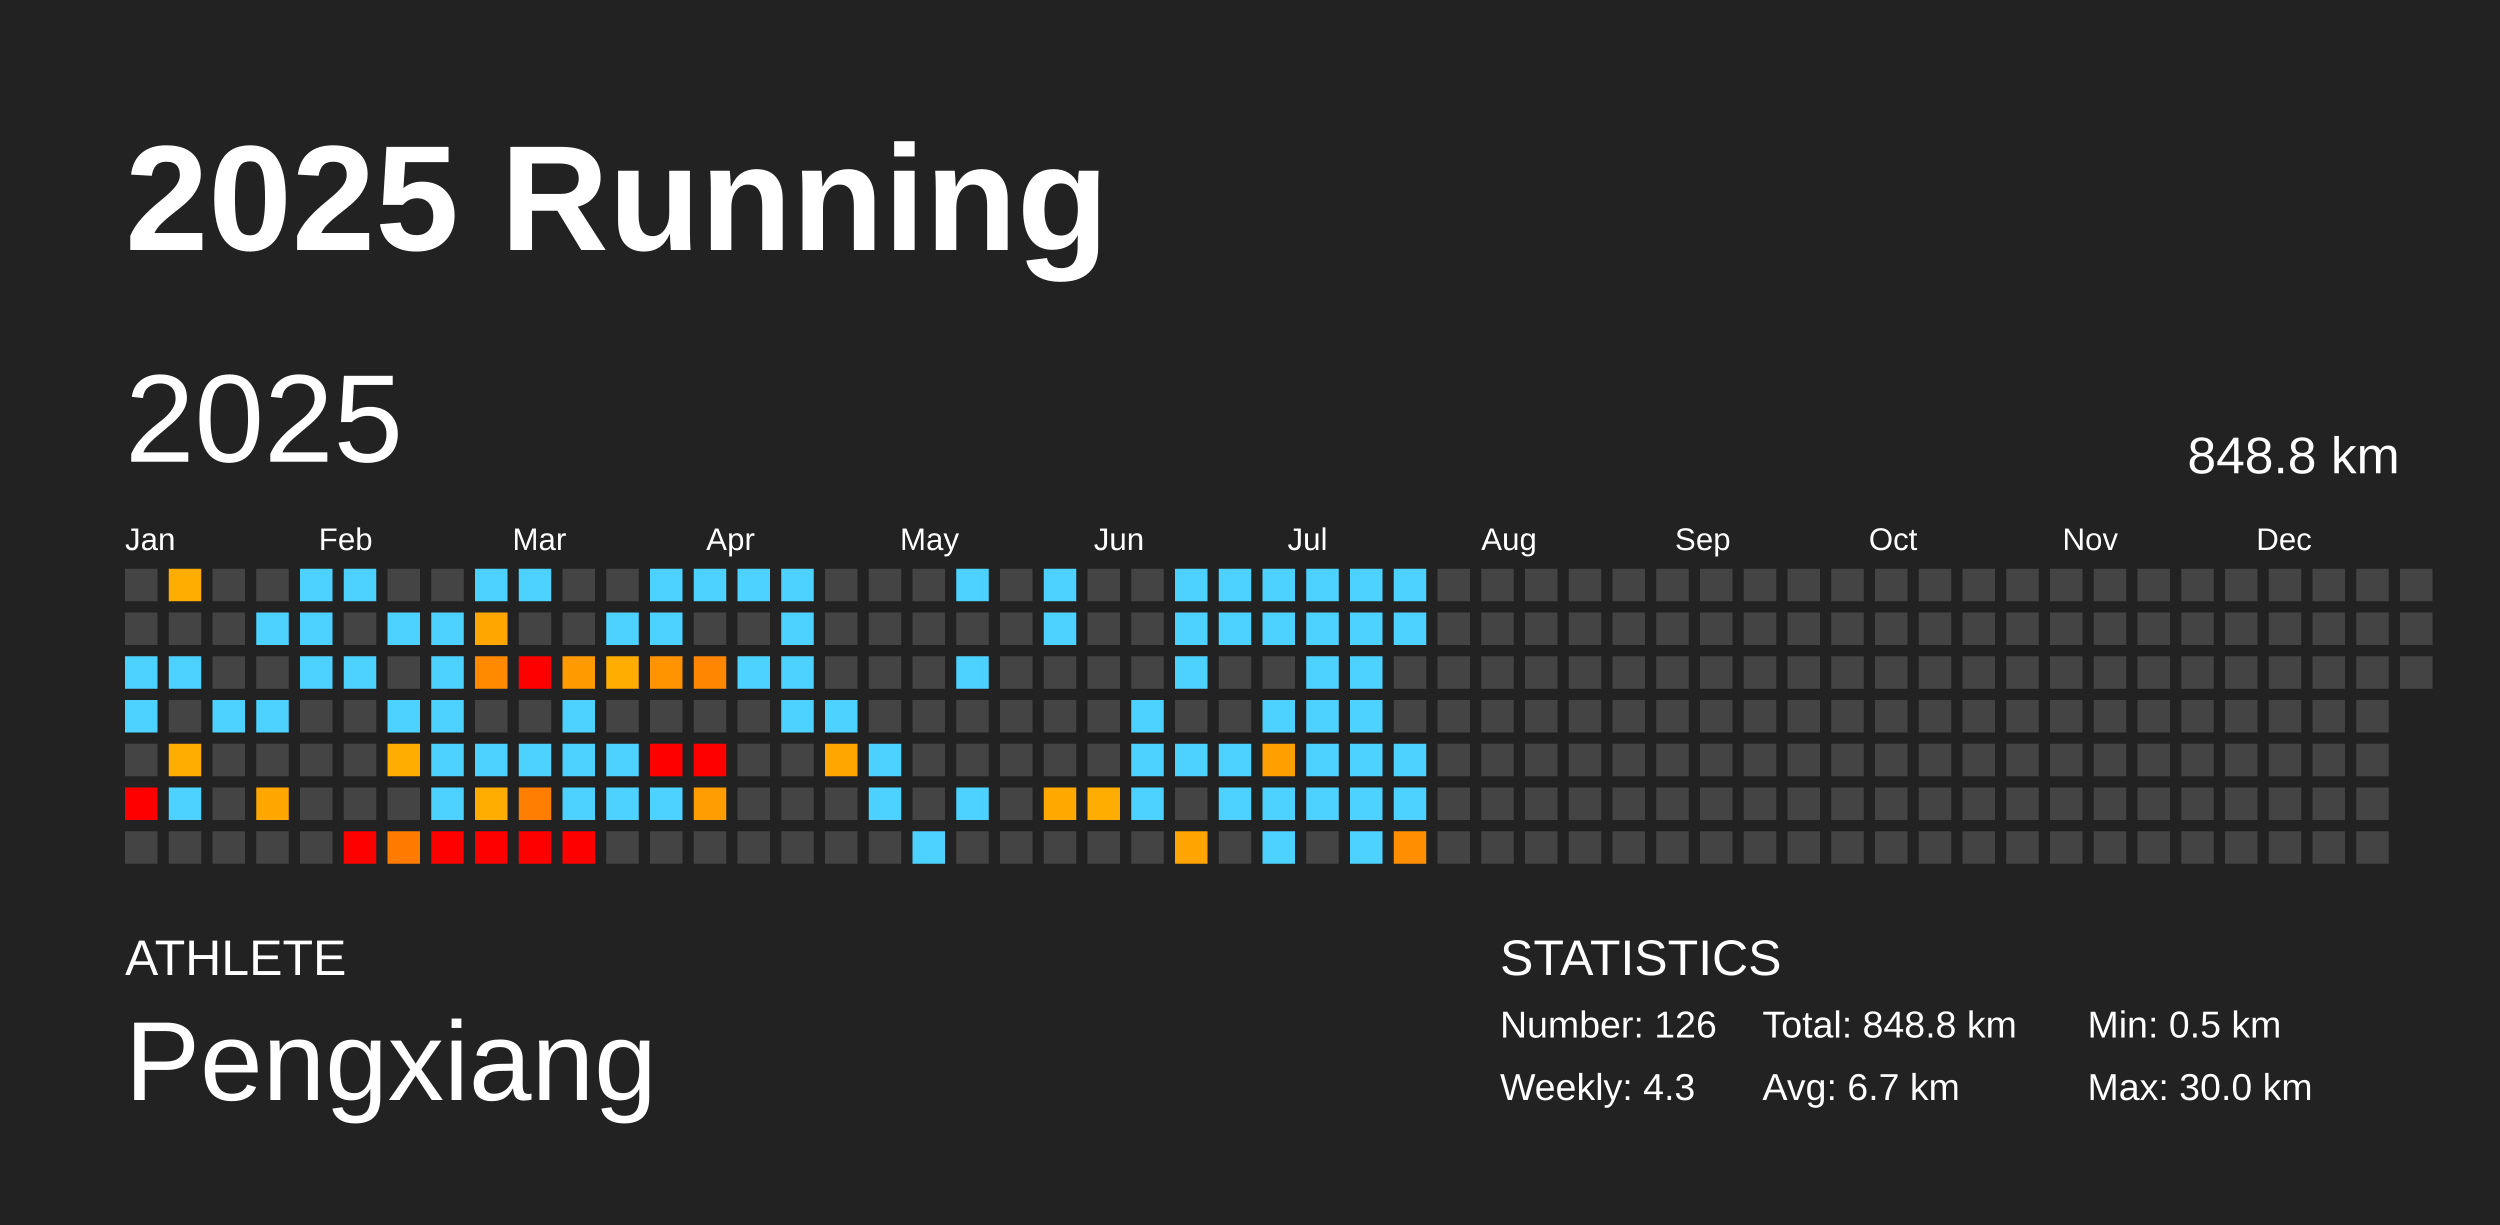
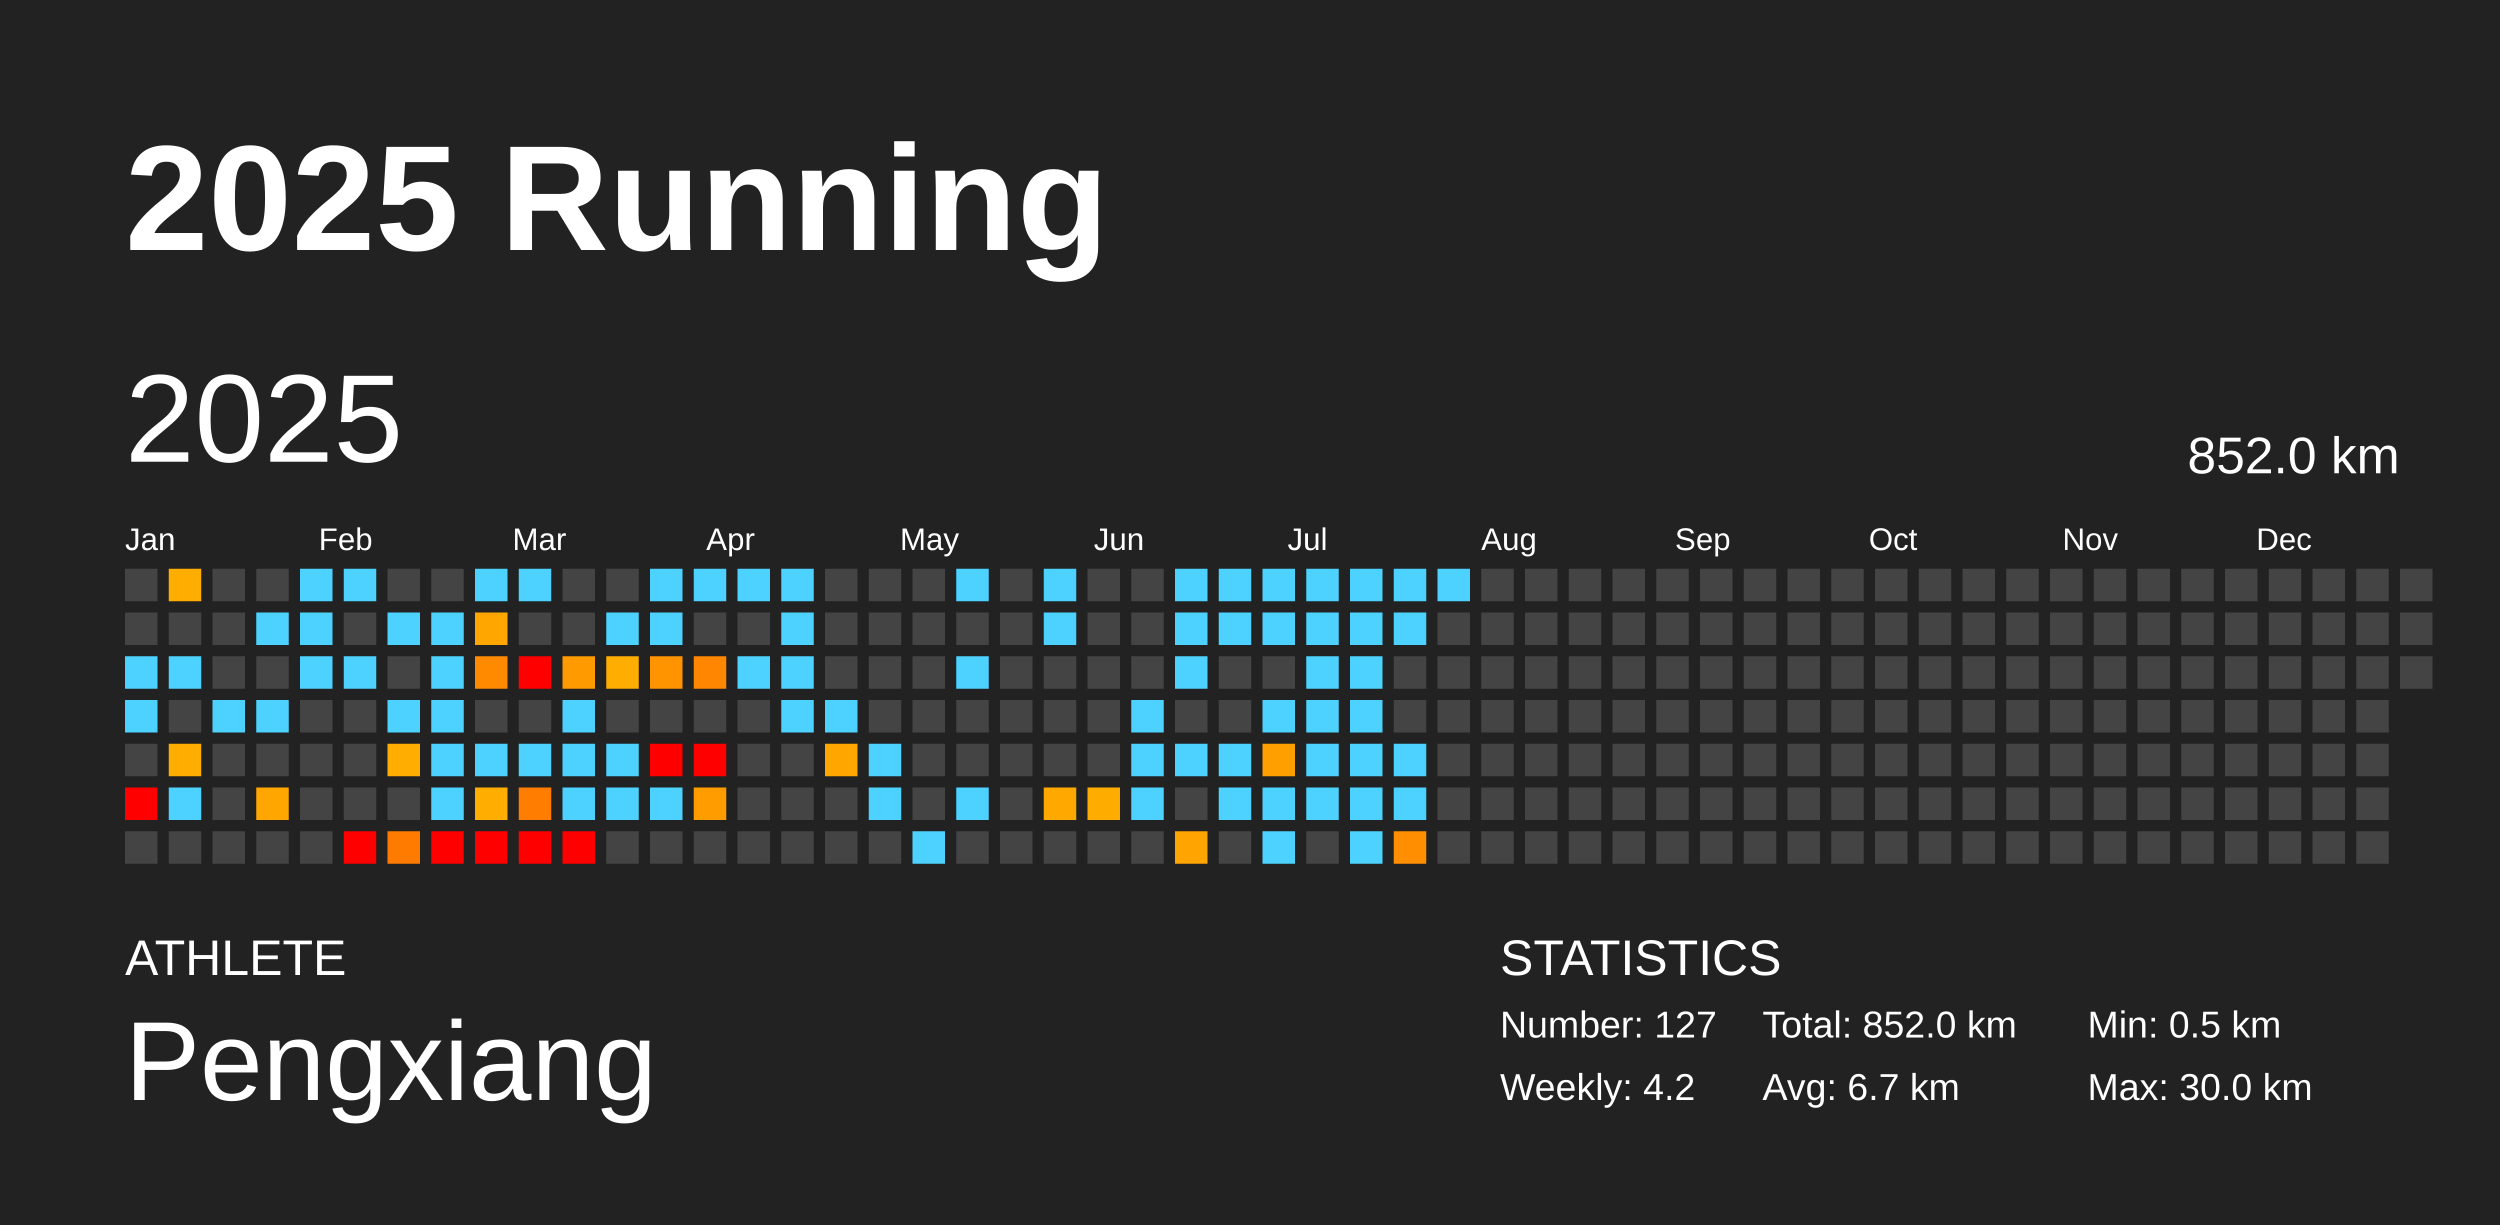
<svg xmlns="http://www.w3.org/2000/svg" baseProfile="full" height="98mm" version="1.1" viewBox="0,0,200,98" width="200mm">
  <defs />
  <rect fill="#222222" height="98" width="200" x="0" y="0" />
  <text fill="#FFFFFF" style="font-size:12px; font-family:Arial; font-weight:bold;" x="10" y="20">2025 Running</text>
  <text fill="#FFFFFF" style="font-size:4px; font-family:Arial" x="10" y="78">ATHLETE</text>
  <text fill="#FFFFFF" style="font-size:9px; font-family:Arial" x="10" y="88">Pengxiang</text>
  <text fill="#FFFFFF" style="font-size:4px; font-family:Arial" x="120" y="78">STATISTICS</text>
-   <text fill="#FFFFFF" style="font-size:3px; font-family:Arial" x="120" y="83">Number: 126</text>
-   <text fill="#FFFFFF" style="font-size:3px; font-family:Arial" x="120" y="88">Weekly: 4.3</text>
-   <text fill="#FFFFFF" style="font-size:3px; font-family:Arial" x="141" y="83">Total: 848.8 km</text>
+   <text fill="#FFFFFF" style="font-size:3px; font-family:Arial" x="120" y="83">Number: 127</text>
+   <text fill="#FFFFFF" style="font-size:3px; font-family:Arial" x="120" y="88">Weekly: 4.2</text>
+   <text fill="#FFFFFF" style="font-size:3px; font-family:Arial" x="141" y="83">Total: 852.0 km</text>
  <text fill="#FFFFFF" style="font-size:3px; font-family:Arial" x="141" y="88">Avg: 6.7 km</text>
  <text fill="#FFFFFF" style="font-size:3px; font-family:Arial" x="167" y="83">Min: 0.5 km</text>
  <text fill="#FFFFFF" style="font-size:3px; font-family:Arial" x="167" y="88">Max: 30.0 km</text>
  <text dominant-baseline="hanging" fill="#FFFFFF" style="font-size:10.0px; font-family:Arial;" x="10" y="30">2025</text>
-   <text dominant-baseline="hanging" fill="#FFFFFF" style="font-size:4.125px; font-family:Arial;" x="175" y="35">848.8 km</text>
+   <text dominant-baseline="hanging" fill="#FFFFFF" style="font-size:4.125px; font-family:Arial;" x="175" y="35">852.0 km</text>
  <text fill="#FFFFFF" style="font-size:2.5px; font-family:Arial" x="10.0" y="44">Jan</text>
  <text fill="#FFFFFF" style="font-size:2.5px; font-family:Arial" x="25.5" y="44">Feb</text>
  <text fill="#FFFFFF" style="font-size:2.5px; font-family:Arial" x="41.0" y="44">Mar</text>
  <text fill="#FFFFFF" style="font-size:2.5px; font-family:Arial" x="56.5" y="44">Apr</text>
  <text fill="#FFFFFF" style="font-size:2.5px; font-family:Arial" x="72.0" y="44">May</text>
  <text fill="#FFFFFF" style="font-size:2.5px; font-family:Arial" x="87.5" y="44">Jun</text>
  <text fill="#FFFFFF" style="font-size:2.5px; font-family:Arial" x="103.0" y="44">Jul</text>
  <text fill="#FFFFFF" style="font-size:2.5px; font-family:Arial" x="118.5" y="44">Aug</text>
  <text fill="#FFFFFF" style="font-size:2.5px; font-family:Arial" x="134.0" y="44">Sep</text>
  <text fill="#FFFFFF" style="font-size:2.5px; font-family:Arial" x="149.5" y="44">Oct</text>
  <text fill="#FFFFFF" style="font-size:2.5px; font-family:Arial" x="165.0" y="44">Nov</text>
  <text fill="#FFFFFF" style="font-size:2.5px; font-family:Arial" x="180.5" y="44">Dec</text>
  <rect fill="#444444" height="2.6" width="2.6" x="10.0" y="45.5" />
  <rect fill="#444444" height="2.6" width="2.6" x="10.0" y="49.0" />
  <rect fill="#4dd2ff" height="2.6" width="2.6" x="10.0" y="52.5" />
  <rect fill="#4dd2ff" height="2.6" width="2.6" x="10.0" y="56.0" />
  <rect fill="#444444" height="2.6" width="2.6" x="10.0" y="59.5" />
  <rect fill="red" height="2.6" width="2.6" x="10.0" y="63.0" />
  <rect fill="#444444" height="2.6" width="2.6" x="10.0" y="66.5" />
  <rect fill="#ffad00" height="2.6" width="2.6" x="13.5" y="45.5" />
  <rect fill="#444444" height="2.6" width="2.6" x="13.5" y="49.0" />
  <rect fill="#4dd2ff" height="2.6" width="2.6" x="13.5" y="52.5" />
  <rect fill="#444444" height="2.6" width="2.6" x="13.5" y="56.0" />
  <rect fill="#ffad00" height="2.6" width="2.6" x="13.5" y="59.5" />
  <rect fill="#4dd2ff" height="2.6" width="2.6" x="13.5" y="63.0" />
  <rect fill="#444444" height="2.6" width="2.6" x="13.5" y="66.5" />
  <rect fill="#444444" height="2.6" width="2.6" x="17.0" y="45.5" />
  <rect fill="#444444" height="2.6" width="2.6" x="17.0" y="49.0" />
  <rect fill="#444444" height="2.6" width="2.6" x="17.0" y="52.5" />
  <rect fill="#4dd2ff" height="2.6" width="2.6" x="17.0" y="56.0" />
  <rect fill="#444444" height="2.6" width="2.6" x="17.0" y="59.5" />
  <rect fill="#444444" height="2.6" width="2.6" x="17.0" y="63.0" />
  <rect fill="#444444" height="2.6" width="2.6" x="17.0" y="66.5" />
  <rect fill="#444444" height="2.6" width="2.6" x="20.5" y="45.5" />
  <rect fill="#4dd2ff" height="2.6" width="2.6" x="20.5" y="49.0" />
  <rect fill="#444444" height="2.6" width="2.6" x="20.5" y="52.5" />
  <rect fill="#4dd2ff" height="2.6" width="2.6" x="20.5" y="56.0" />
  <rect fill="#444444" height="2.6" width="2.6" x="20.5" y="59.5" />
  <rect fill="#ffa600" height="2.6" width="2.6" x="20.5" y="63.0" />
  <rect fill="#444444" height="2.6" width="2.6" x="20.5" y="66.5" />
  <rect fill="#4dd2ff" height="2.6" width="2.6" x="24.0" y="45.5" />
  <rect fill="#4dd2ff" height="2.6" width="2.6" x="24.0" y="49.0" />
  <rect fill="#4dd2ff" height="2.6" width="2.6" x="24.0" y="52.5" />
  <rect fill="#444444" height="2.6" width="2.6" x="24.0" y="56.0" />
  <rect fill="#444444" height="2.6" width="2.6" x="24.0" y="59.5" />
  <rect fill="#444444" height="2.6" width="2.6" x="24.0" y="63.0" />
  <rect fill="#444444" height="2.6" width="2.6" x="24.0" y="66.5" />
  <rect fill="#4dd2ff" height="2.6" width="2.6" x="27.5" y="45.5" />
  <rect fill="#444444" height="2.6" width="2.6" x="27.5" y="49.0" />
  <rect fill="#4dd2ff" height="2.6" width="2.6" x="27.5" y="52.5" />
  <rect fill="#444444" height="2.6" width="2.6" x="27.5" y="56.0" />
  <rect fill="#444444" height="2.6" width="2.6" x="27.5" y="59.5" />
  <rect fill="#444444" height="2.6" width="2.6" x="27.5" y="63.0" />
  <rect fill="red" height="2.6" width="2.6" x="27.5" y="66.5" />
  <rect fill="#444444" height="2.6" width="2.6" x="31.0" y="45.5" />
  <rect fill="#4dd2ff" height="2.6" width="2.6" x="31.0" y="49.0" />
  <rect fill="#444444" height="2.6" width="2.6" x="31.0" y="52.5" />
  <rect fill="#4dd2ff" height="2.6" width="2.6" x="31.0" y="56.0" />
  <rect fill="#ffad00" height="2.6" width="2.6" x="31.0" y="59.5" />
  <rect fill="#444444" height="2.6" width="2.6" x="31.0" y="63.0" />
  <rect fill="#ff7b00" height="2.6" width="2.6" x="31.0" y="66.5" />
  <rect fill="#444444" height="2.6" width="2.6" x="34.5" y="45.5" />
  <rect fill="#4dd2ff" height="2.6" width="2.6" x="34.5" y="49.0" />
  <rect fill="#4dd2ff" height="2.6" width="2.6" x="34.5" y="52.5" />
  <rect fill="#4dd2ff" height="2.6" width="2.6" x="34.5" y="56.0" />
  <rect fill="#4dd2ff" height="2.6" width="2.6" x="34.5" y="59.5" />
  <rect fill="#4dd2ff" height="2.6" width="2.6" x="34.5" y="63.0" />
  <rect fill="red" height="2.6" width="2.6" x="34.5" y="66.5" />
  <rect fill="#4dd2ff" height="2.6" width="2.6" x="38.0" y="45.5" />
  <rect fill="#ffa700" height="2.6" width="2.6" x="38.0" y="49.0" />
  <rect fill="#ff8a00" height="2.6" width="2.6" x="38.0" y="52.5" />
  <rect fill="#444444" height="2.6" width="2.6" x="38.0" y="56.0" />
  <rect fill="#4dd2ff" height="2.6" width="2.6" x="38.0" y="59.5" />
  <rect fill="#ffad00" height="2.6" width="2.6" x="38.0" y="63.0" />
  <rect fill="red" height="2.6" width="2.6" x="38.0" y="66.5" />
  <rect fill="#4dd2ff" height="2.6" width="2.6" x="41.5" y="45.5" />
  <rect fill="#444444" height="2.6" width="2.6" x="41.5" y="49.0" />
  <rect fill="red" height="2.6" width="2.6" x="41.5" y="52.5" />
  <rect fill="#444444" height="2.6" width="2.6" x="41.5" y="56.0" />
  <rect fill="#4dd2ff" height="2.6" width="2.6" x="41.5" y="59.5" />
  <rect fill="#ff7d00" height="2.6" width="2.6" x="41.5" y="63.0" />
  <rect fill="red" height="2.6" width="2.6" x="41.5" y="66.5" />
  <rect fill="#444444" height="2.6" width="2.6" x="45.0" y="45.5" />
  <rect fill="#444444" height="2.6" width="2.6" x="45.0" y="49.0" />
  <rect fill="#ff9a00" height="2.6" width="2.6" x="45.0" y="52.5" />
  <rect fill="#4dd2ff" height="2.6" width="2.6" x="45.0" y="56.0" />
  <rect fill="#4dd2ff" height="2.6" width="2.6" x="45.0" y="59.5" />
  <rect fill="#4dd2ff" height="2.6" width="2.6" x="45.0" y="63.0" />
  <rect fill="red" height="2.6" width="2.6" x="45.0" y="66.5" />
  <rect fill="#444444" height="2.6" width="2.6" x="48.5" y="45.5" />
  <rect fill="#4dd2ff" height="2.6" width="2.6" x="48.5" y="49.0" />
  <rect fill="#ffad00" height="2.6" width="2.6" x="48.5" y="52.5" />
  <rect fill="#444444" height="2.6" width="2.6" x="48.5" y="56.0" />
  <rect fill="#4dd2ff" height="2.6" width="2.6" x="48.5" y="59.5" />
  <rect fill="#4dd2ff" height="2.6" width="2.6" x="48.5" y="63.0" />
  <rect fill="#444444" height="2.6" width="2.6" x="48.5" y="66.5" />
  <rect fill="#4dd2ff" height="2.6" width="2.6" x="52.0" y="45.5" />
  <rect fill="#4dd2ff" height="2.6" width="2.6" x="52.0" y="49.0" />
  <rect fill="#ff9400" height="2.6" width="2.6" x="52.0" y="52.5" />
  <rect fill="#444444" height="2.6" width="2.6" x="52.0" y="56.0" />
  <rect fill="red" height="2.6" width="2.6" x="52.0" y="59.5" />
  <rect fill="#4dd2ff" height="2.6" width="2.6" x="52.0" y="63.0" />
  <rect fill="#444444" height="2.6" width="2.6" x="52.0" y="66.5" />
  <rect fill="#4dd2ff" height="2.6" width="2.6" x="55.5" y="45.5" />
  <rect fill="#444444" height="2.6" width="2.6" x="55.5" y="49.0" />
  <rect fill="#ff8600" height="2.6" width="2.6" x="55.5" y="52.5" />
  <rect fill="#444444" height="2.6" width="2.6" x="55.5" y="56.0" />
  <rect fill="red" height="2.6" width="2.6" x="55.5" y="59.5" />
  <rect fill="#ff9c00" height="2.6" width="2.6" x="55.5" y="63.0" />
  <rect fill="#444444" height="2.6" width="2.6" x="55.5" y="66.5" />
  <rect fill="#4dd2ff" height="2.6" width="2.6" x="59.0" y="45.5" />
  <rect fill="#444444" height="2.6" width="2.6" x="59.0" y="49.0" />
  <rect fill="#4dd2ff" height="2.6" width="2.6" x="59.0" y="52.5" />
  <rect fill="#444444" height="2.6" width="2.6" x="59.0" y="56.0" />
  <rect fill="#444444" height="2.6" width="2.6" x="59.0" y="59.5" />
  <rect fill="#444444" height="2.6" width="2.6" x="59.0" y="63.0" />
  <rect fill="#444444" height="2.6" width="2.6" x="59.0" y="66.5" />
  <rect fill="#4dd2ff" height="2.6" width="2.6" x="62.5" y="45.5" />
  <rect fill="#4dd2ff" height="2.6" width="2.6" x="62.5" y="49.0" />
  <rect fill="#4dd2ff" height="2.6" width="2.6" x="62.5" y="52.5" />
  <rect fill="#4dd2ff" height="2.6" width="2.6" x="62.5" y="56.0" />
  <rect fill="#444444" height="2.6" width="2.6" x="62.5" y="59.5" />
  <rect fill="#444444" height="2.6" width="2.6" x="62.5" y="63.0" />
  <rect fill="#444444" height="2.6" width="2.6" x="62.5" y="66.5" />
  <rect fill="#444444" height="2.6" width="2.6" x="66.0" y="45.5" />
  <rect fill="#444444" height="2.6" width="2.6" x="66.0" y="49.0" />
  <rect fill="#444444" height="2.6" width="2.6" x="66.0" y="52.5" />
  <rect fill="#4dd2ff" height="2.6" width="2.6" x="66.0" y="56.0" />
  <rect fill="#ffa700" height="2.6" width="2.6" x="66.0" y="59.5" />
  <rect fill="#444444" height="2.6" width="2.6" x="66.0" y="63.0" />
  <rect fill="#444444" height="2.6" width="2.6" x="66.0" y="66.5" />
  <rect fill="#444444" height="2.6" width="2.6" x="69.5" y="45.5" />
  <rect fill="#444444" height="2.6" width="2.6" x="69.5" y="49.0" />
  <rect fill="#444444" height="2.6" width="2.6" x="69.5" y="52.5" />
  <rect fill="#444444" height="2.6" width="2.6" x="69.5" y="56.0" />
  <rect fill="#4dd2ff" height="2.6" width="2.6" x="69.5" y="59.5" />
  <rect fill="#4dd2ff" height="2.6" width="2.6" x="69.5" y="63.0" />
  <rect fill="#444444" height="2.6" width="2.6" x="69.5" y="66.5" />
  <rect fill="#444444" height="2.6" width="2.6" x="73.0" y="45.5" />
  <rect fill="#444444" height="2.6" width="2.6" x="73.0" y="49.0" />
  <rect fill="#444444" height="2.6" width="2.6" x="73.0" y="52.5" />
  <rect fill="#444444" height="2.6" width="2.6" x="73.0" y="56.0" />
  <rect fill="#444444" height="2.6" width="2.6" x="73.0" y="59.5" />
  <rect fill="#444444" height="2.6" width="2.6" x="73.0" y="63.0" />
  <rect fill="#4dd2ff" height="2.6" width="2.6" x="73.0" y="66.5" />
  <rect fill="#4dd2ff" height="2.6" width="2.6" x="76.5" y="45.5" />
  <rect fill="#444444" height="2.6" width="2.6" x="76.5" y="49.0" />
  <rect fill="#4dd2ff" height="2.6" width="2.6" x="76.5" y="52.5" />
  <rect fill="#444444" height="2.6" width="2.6" x="76.5" y="56.0" />
  <rect fill="#444444" height="2.6" width="2.6" x="76.5" y="59.5" />
  <rect fill="#4dd2ff" height="2.6" width="2.6" x="76.5" y="63.0" />
  <rect fill="#444444" height="2.6" width="2.6" x="76.5" y="66.5" />
  <rect fill="#444444" height="2.6" width="2.6" x="80.0" y="45.5" />
  <rect fill="#444444" height="2.6" width="2.6" x="80.0" y="49.0" />
  <rect fill="#444444" height="2.6" width="2.6" x="80.0" y="52.5" />
  <rect fill="#444444" height="2.6" width="2.6" x="80.0" y="56.0" />
  <rect fill="#444444" height="2.6" width="2.6" x="80.0" y="59.5" />
  <rect fill="#444444" height="2.6" width="2.6" x="80.0" y="63.0" />
  <rect fill="#444444" height="2.6" width="2.6" x="80.0" y="66.5" />
  <rect fill="#4dd2ff" height="2.6" width="2.6" x="83.5" y="45.5" />
  <rect fill="#4dd2ff" height="2.6" width="2.6" x="83.5" y="49.0" />
  <rect fill="#444444" height="2.6" width="2.6" x="83.5" y="52.5" />
  <rect fill="#444444" height="2.6" width="2.6" x="83.5" y="56.0" />
  <rect fill="#444444" height="2.6" width="2.6" x="83.5" y="59.5" />
  <rect fill="#ffa900" height="2.6" width="2.6" x="83.5" y="63.0" />
  <rect fill="#444444" height="2.6" width="2.6" x="83.5" y="66.5" />
  <rect fill="#444444" height="2.6" width="2.6" x="87.0" y="45.5" />
  <rect fill="#444444" height="2.6" width="2.6" x="87.0" y="49.0" />
  <rect fill="#444444" height="2.6" width="2.6" x="87.0" y="52.5" />
  <rect fill="#444444" height="2.6" width="2.6" x="87.0" y="56.0" />
  <rect fill="#444444" height="2.6" width="2.6" x="87.0" y="59.5" />
  <rect fill="#ffac00" height="2.6" width="2.6" x="87.0" y="63.0" />
  <rect fill="#444444" height="2.6" width="2.6" x="87.0" y="66.5" />
  <rect fill="#444444" height="2.6" width="2.6" x="90.5" y="45.5" />
  <rect fill="#444444" height="2.6" width="2.6" x="90.5" y="49.0" />
  <rect fill="#444444" height="2.6" width="2.6" x="90.5" y="52.5" />
  <rect fill="#4dd2ff" height="2.6" width="2.6" x="90.5" y="56.0" />
  <rect fill="#4dd2ff" height="2.6" width="2.6" x="90.5" y="59.5" />
  <rect fill="#4dd2ff" height="2.6" width="2.6" x="90.5" y="63.0" />
  <rect fill="#444444" height="2.6" width="2.6" x="90.5" y="66.5" />
  <rect fill="#4dd2ff" height="2.6" width="2.6" x="94.0" y="45.5" />
  <rect fill="#4dd2ff" height="2.6" width="2.6" x="94.0" y="49.0" />
  <rect fill="#4dd2ff" height="2.6" width="2.6" x="94.0" y="52.5" />
  <rect fill="#444444" height="2.6" width="2.6" x="94.0" y="56.0" />
  <rect fill="#4dd2ff" height="2.6" width="2.6" x="94.0" y="59.5" />
  <rect fill="#444444" height="2.6" width="2.6" x="94.0" y="63.0" />
  <rect fill="#ffa400" height="2.6" width="2.6" x="94.0" y="66.5" />
  <rect fill="#4dd2ff" height="2.6" width="2.6" x="97.5" y="45.5" />
  <rect fill="#4dd2ff" height="2.6" width="2.6" x="97.5" y="49.0" />
  <rect fill="#444444" height="2.6" width="2.6" x="97.5" y="52.5" />
  <rect fill="#444444" height="2.6" width="2.6" x="97.5" y="56.0" />
  <rect fill="#4dd2ff" height="2.6" width="2.6" x="97.5" y="59.5" />
  <rect fill="#4dd2ff" height="2.6" width="2.6" x="97.5" y="63.0" />
  <rect fill="#444444" height="2.6" width="2.6" x="97.5" y="66.5" />
  <rect fill="#4dd2ff" height="2.6" width="2.6" x="101.0" y="45.5" />
  <rect fill="#4dd2ff" height="2.6" width="2.6" x="101.0" y="49.0" />
  <rect fill="#444444" height="2.6" width="2.6" x="101.0" y="52.5" />
  <rect fill="#4dd2ff" height="2.6" width="2.6" x="101.0" y="56.0" />
  <rect fill="#ff9f00" height="2.6" width="2.6" x="101.0" y="59.5" />
  <rect fill="#4dd2ff" height="2.6" width="2.6" x="101.0" y="63.0" />
  <rect fill="#4dd2ff" height="2.6" width="2.6" x="101.0" y="66.5" />
  <rect fill="#4dd2ff" height="2.6" width="2.6" x="104.5" y="45.5" />
  <rect fill="#4dd2ff" height="2.6" width="2.6" x="104.5" y="49.0" />
  <rect fill="#4dd2ff" height="2.6" width="2.6" x="104.5" y="52.5" />
  <rect fill="#4dd2ff" height="2.6" width="2.6" x="104.5" y="56.0" />
  <rect fill="#4dd2ff" height="2.6" width="2.6" x="104.5" y="59.5" />
  <rect fill="#4dd2ff" height="2.6" width="2.6" x="104.5" y="63.0" />
  <rect fill="#444444" height="2.6" width="2.6" x="104.5" y="66.5" />
  <rect fill="#4dd2ff" height="2.6" width="2.6" x="108.0" y="45.5" />
  <rect fill="#4dd2ff" height="2.6" width="2.6" x="108.0" y="49.0" />
  <rect fill="#4dd2ff" height="2.6" width="2.6" x="108.0" y="52.5" />
  <rect fill="#4dd2ff" height="2.6" width="2.6" x="108.0" y="56.0" />
  <rect fill="#4dd2ff" height="2.6" width="2.6" x="108.0" y="59.5" />
  <rect fill="#4dd2ff" height="2.6" width="2.6" x="108.0" y="63.0" />
  <rect fill="#4dd2ff" height="2.6" width="2.6" x="108.0" y="66.5" />
  <rect fill="#4dd2ff" height="2.6" width="2.6" x="111.5" y="45.5" />
  <rect fill="#4dd2ff" height="2.6" width="2.6" x="111.5" y="49.0" />
  <rect fill="#444444" height="2.6" width="2.6" x="111.5" y="52.5" />
  <rect fill="#444444" height="2.6" width="2.6" x="111.5" y="56.0" />
  <rect fill="#4dd2ff" height="2.6" width="2.6" x="111.5" y="59.5" />
  <rect fill="#4dd2ff" height="2.6" width="2.6" x="111.5" y="63.0" />
  <rect fill="#ff8f00" height="2.6" width="2.6" x="111.5" y="66.5" />
-   <rect fill="#444444" height="2.6" width="2.6" x="115.0" y="45.5" />
+   <rect fill="#4dd2ff" height="2.6" width="2.6" x="115.0" y="45.5" />
  <rect fill="#444444" height="2.6" width="2.6" x="115.0" y="49.0" />
  <rect fill="#444444" height="2.6" width="2.6" x="115.0" y="52.5" />
  <rect fill="#444444" height="2.6" width="2.6" x="115.0" y="56.0" />
  <rect fill="#444444" height="2.6" width="2.6" x="115.0" y="59.5" />
  <rect fill="#444444" height="2.6" width="2.6" x="115.0" y="63.0" />
  <rect fill="#444444" height="2.6" width="2.6" x="115.0" y="66.5" />
  <rect fill="#444444" height="2.6" width="2.6" x="118.5" y="45.5" />
  <rect fill="#444444" height="2.6" width="2.6" x="118.5" y="49.0" />
  <rect fill="#444444" height="2.6" width="2.6" x="118.5" y="52.5" />
  <rect fill="#444444" height="2.6" width="2.6" x="118.5" y="56.0" />
  <rect fill="#444444" height="2.6" width="2.6" x="118.5" y="59.5" />
  <rect fill="#444444" height="2.6" width="2.6" x="118.5" y="63.0" />
  <rect fill="#444444" height="2.6" width="2.6" x="118.5" y="66.5" />
  <rect fill="#444444" height="2.6" width="2.6" x="122.0" y="45.5" />
  <rect fill="#444444" height="2.6" width="2.6" x="122.0" y="49.0" />
  <rect fill="#444444" height="2.6" width="2.6" x="122.0" y="52.5" />
  <rect fill="#444444" height="2.6" width="2.6" x="122.0" y="56.0" />
  <rect fill="#444444" height="2.6" width="2.6" x="122.0" y="59.5" />
  <rect fill="#444444" height="2.6" width="2.6" x="122.0" y="63.0" />
  <rect fill="#444444" height="2.6" width="2.6" x="122.0" y="66.5" />
  <rect fill="#444444" height="2.6" width="2.6" x="125.5" y="45.5" />
  <rect fill="#444444" height="2.6" width="2.6" x="125.5" y="49.0" />
  <rect fill="#444444" height="2.6" width="2.6" x="125.5" y="52.5" />
  <rect fill="#444444" height="2.6" width="2.6" x="125.5" y="56.0" />
  <rect fill="#444444" height="2.6" width="2.6" x="125.5" y="59.5" />
  <rect fill="#444444" height="2.6" width="2.6" x="125.5" y="63.0" />
  <rect fill="#444444" height="2.6" width="2.6" x="125.5" y="66.5" />
  <rect fill="#444444" height="2.6" width="2.6" x="129.0" y="45.5" />
  <rect fill="#444444" height="2.6" width="2.6" x="129.0" y="49.0" />
  <rect fill="#444444" height="2.6" width="2.6" x="129.0" y="52.5" />
  <rect fill="#444444" height="2.6" width="2.6" x="129.0" y="56.0" />
  <rect fill="#444444" height="2.6" width="2.6" x="129.0" y="59.5" />
  <rect fill="#444444" height="2.6" width="2.6" x="129.0" y="63.0" />
  <rect fill="#444444" height="2.6" width="2.6" x="129.0" y="66.5" />
  <rect fill="#444444" height="2.6" width="2.6" x="132.5" y="45.5" />
  <rect fill="#444444" height="2.6" width="2.6" x="132.5" y="49.0" />
  <rect fill="#444444" height="2.6" width="2.6" x="132.5" y="52.5" />
  <rect fill="#444444" height="2.6" width="2.6" x="132.5" y="56.0" />
  <rect fill="#444444" height="2.6" width="2.6" x="132.5" y="59.5" />
  <rect fill="#444444" height="2.6" width="2.6" x="132.5" y="63.0" />
  <rect fill="#444444" height="2.6" width="2.6" x="132.5" y="66.5" />
  <rect fill="#444444" height="2.6" width="2.6" x="136.0" y="45.5" />
  <rect fill="#444444" height="2.6" width="2.6" x="136.0" y="49.0" />
  <rect fill="#444444" height="2.6" width="2.6" x="136.0" y="52.5" />
  <rect fill="#444444" height="2.6" width="2.6" x="136.0" y="56.0" />
  <rect fill="#444444" height="2.6" width="2.6" x="136.0" y="59.5" />
  <rect fill="#444444" height="2.6" width="2.6" x="136.0" y="63.0" />
  <rect fill="#444444" height="2.6" width="2.6" x="136.0" y="66.5" />
  <rect fill="#444444" height="2.6" width="2.6" x="139.5" y="45.5" />
  <rect fill="#444444" height="2.6" width="2.6" x="139.5" y="49.0" />
  <rect fill="#444444" height="2.6" width="2.6" x="139.5" y="52.5" />
  <rect fill="#444444" height="2.6" width="2.6" x="139.5" y="56.0" />
  <rect fill="#444444" height="2.6" width="2.6" x="139.5" y="59.5" />
  <rect fill="#444444" height="2.6" width="2.6" x="139.5" y="63.0" />
  <rect fill="#444444" height="2.6" width="2.6" x="139.5" y="66.5" />
  <rect fill="#444444" height="2.6" width="2.6" x="143.0" y="45.5" />
  <rect fill="#444444" height="2.6" width="2.6" x="143.0" y="49.0" />
  <rect fill="#444444" height="2.6" width="2.6" x="143.0" y="52.5" />
  <rect fill="#444444" height="2.6" width="2.6" x="143.0" y="56.0" />
  <rect fill="#444444" height="2.6" width="2.6" x="143.0" y="59.5" />
  <rect fill="#444444" height="2.6" width="2.6" x="143.0" y="63.0" />
  <rect fill="#444444" height="2.6" width="2.6" x="143.0" y="66.5" />
  <rect fill="#444444" height="2.6" width="2.6" x="146.5" y="45.5" />
  <rect fill="#444444" height="2.6" width="2.6" x="146.5" y="49.0" />
  <rect fill="#444444" height="2.6" width="2.6" x="146.5" y="52.5" />
  <rect fill="#444444" height="2.6" width="2.6" x="146.5" y="56.0" />
  <rect fill="#444444" height="2.6" width="2.6" x="146.5" y="59.5" />
  <rect fill="#444444" height="2.6" width="2.6" x="146.5" y="63.0" />
  <rect fill="#444444" height="2.6" width="2.6" x="146.5" y="66.5" />
  <rect fill="#444444" height="2.6" width="2.6" x="150.0" y="45.5" />
  <rect fill="#444444" height="2.6" width="2.6" x="150.0" y="49.0" />
  <rect fill="#444444" height="2.6" width="2.6" x="150.0" y="52.5" />
  <rect fill="#444444" height="2.6" width="2.6" x="150.0" y="56.0" />
  <rect fill="#444444" height="2.6" width="2.6" x="150.0" y="59.5" />
  <rect fill="#444444" height="2.6" width="2.6" x="150.0" y="63.0" />
  <rect fill="#444444" height="2.6" width="2.6" x="150.0" y="66.5" />
  <rect fill="#444444" height="2.6" width="2.6" x="153.5" y="45.5" />
  <rect fill="#444444" height="2.6" width="2.6" x="153.5" y="49.0" />
  <rect fill="#444444" height="2.6" width="2.6" x="153.5" y="52.5" />
  <rect fill="#444444" height="2.6" width="2.6" x="153.5" y="56.0" />
  <rect fill="#444444" height="2.6" width="2.6" x="153.5" y="59.5" />
  <rect fill="#444444" height="2.6" width="2.6" x="153.5" y="63.0" />
  <rect fill="#444444" height="2.6" width="2.6" x="153.5" y="66.5" />
  <rect fill="#444444" height="2.6" width="2.6" x="157.0" y="45.5" />
  <rect fill="#444444" height="2.6" width="2.6" x="157.0" y="49.0" />
  <rect fill="#444444" height="2.6" width="2.6" x="157.0" y="52.5" />
  <rect fill="#444444" height="2.6" width="2.6" x="157.0" y="56.0" />
  <rect fill="#444444" height="2.6" width="2.6" x="157.0" y="59.5" />
  <rect fill="#444444" height="2.6" width="2.6" x="157.0" y="63.0" />
  <rect fill="#444444" height="2.6" width="2.6" x="157.0" y="66.5" />
  <rect fill="#444444" height="2.6" width="2.6" x="160.5" y="45.5" />
  <rect fill="#444444" height="2.6" width="2.6" x="160.5" y="49.0" />
  <rect fill="#444444" height="2.6" width="2.6" x="160.5" y="52.5" />
  <rect fill="#444444" height="2.6" width="2.6" x="160.5" y="56.0" />
  <rect fill="#444444" height="2.6" width="2.6" x="160.5" y="59.5" />
  <rect fill="#444444" height="2.6" width="2.6" x="160.5" y="63.0" />
  <rect fill="#444444" height="2.6" width="2.6" x="160.5" y="66.5" />
  <rect fill="#444444" height="2.6" width="2.6" x="164.0" y="45.5" />
  <rect fill="#444444" height="2.6" width="2.6" x="164.0" y="49.0" />
  <rect fill="#444444" height="2.6" width="2.6" x="164.0" y="52.5" />
  <rect fill="#444444" height="2.6" width="2.6" x="164.0" y="56.0" />
  <rect fill="#444444" height="2.6" width="2.6" x="164.0" y="59.5" />
  <rect fill="#444444" height="2.6" width="2.6" x="164.0" y="63.0" />
  <rect fill="#444444" height="2.6" width="2.6" x="164.0" y="66.5" />
  <rect fill="#444444" height="2.6" width="2.6" x="167.5" y="45.5" />
  <rect fill="#444444" height="2.6" width="2.6" x="167.5" y="49.0" />
  <rect fill="#444444" height="2.6" width="2.6" x="167.5" y="52.5" />
  <rect fill="#444444" height="2.6" width="2.6" x="167.5" y="56.0" />
  <rect fill="#444444" height="2.6" width="2.6" x="167.5" y="59.5" />
  <rect fill="#444444" height="2.6" width="2.6" x="167.5" y="63.0" />
  <rect fill="#444444" height="2.6" width="2.6" x="167.5" y="66.5" />
  <rect fill="#444444" height="2.6" width="2.6" x="171.0" y="45.5" />
  <rect fill="#444444" height="2.6" width="2.6" x="171.0" y="49.0" />
  <rect fill="#444444" height="2.6" width="2.6" x="171.0" y="52.5" />
  <rect fill="#444444" height="2.6" width="2.6" x="171.0" y="56.0" />
  <rect fill="#444444" height="2.6" width="2.6" x="171.0" y="59.5" />
  <rect fill="#444444" height="2.6" width="2.6" x="171.0" y="63.0" />
  <rect fill="#444444" height="2.6" width="2.6" x="171.0" y="66.5" />
  <rect fill="#444444" height="2.6" width="2.6" x="174.5" y="45.5" />
  <rect fill="#444444" height="2.6" width="2.6" x="174.5" y="49.0" />
  <rect fill="#444444" height="2.6" width="2.6" x="174.5" y="52.5" />
  <rect fill="#444444" height="2.6" width="2.6" x="174.5" y="56.0" />
  <rect fill="#444444" height="2.6" width="2.6" x="174.5" y="59.5" />
  <rect fill="#444444" height="2.6" width="2.6" x="174.5" y="63.0" />
  <rect fill="#444444" height="2.6" width="2.6" x="174.5" y="66.5" />
  <rect fill="#444444" height="2.6" width="2.6" x="178.0" y="45.5" />
  <rect fill="#444444" height="2.6" width="2.6" x="178.0" y="49.0" />
  <rect fill="#444444" height="2.6" width="2.6" x="178.0" y="52.5" />
  <rect fill="#444444" height="2.6" width="2.6" x="178.0" y="56.0" />
  <rect fill="#444444" height="2.6" width="2.6" x="178.0" y="59.5" />
  <rect fill="#444444" height="2.6" width="2.6" x="178.0" y="63.0" />
  <rect fill="#444444" height="2.6" width="2.6" x="178.0" y="66.5" />
  <rect fill="#444444" height="2.6" width="2.6" x="181.5" y="45.5" />
  <rect fill="#444444" height="2.6" width="2.6" x="181.5" y="49.0" />
  <rect fill="#444444" height="2.6" width="2.6" x="181.5" y="52.5" />
  <rect fill="#444444" height="2.6" width="2.6" x="181.5" y="56.0" />
  <rect fill="#444444" height="2.6" width="2.6" x="181.5" y="59.5" />
  <rect fill="#444444" height="2.6" width="2.6" x="181.5" y="63.0" />
  <rect fill="#444444" height="2.6" width="2.6" x="181.5" y="66.5" />
  <rect fill="#444444" height="2.6" width="2.6" x="185.0" y="45.5" />
  <rect fill="#444444" height="2.6" width="2.6" x="185.0" y="49.0" />
  <rect fill="#444444" height="2.6" width="2.6" x="185.0" y="52.5" />
  <rect fill="#444444" height="2.6" width="2.6" x="185.0" y="56.0" />
  <rect fill="#444444" height="2.6" width="2.6" x="185.0" y="59.5" />
  <rect fill="#444444" height="2.6" width="2.6" x="185.0" y="63.0" />
  <rect fill="#444444" height="2.6" width="2.6" x="185.0" y="66.5" />
  <rect fill="#444444" height="2.6" width="2.6" x="188.5" y="45.5" />
  <rect fill="#444444" height="2.6" width="2.6" x="188.5" y="49.0" />
  <rect fill="#444444" height="2.6" width="2.6" x="188.5" y="52.5" />
  <rect fill="#444444" height="2.6" width="2.6" x="188.5" y="56.0" />
  <rect fill="#444444" height="2.6" width="2.6" x="188.5" y="59.5" />
  <rect fill="#444444" height="2.6" width="2.6" x="188.5" y="63.0" />
  <rect fill="#444444" height="2.6" width="2.6" x="188.5" y="66.5" />
  <rect fill="#444444" height="2.6" width="2.6" x="192.0" y="45.5" />
  <rect fill="#444444" height="2.6" width="2.6" x="192.0" y="49.0" />
  <rect fill="#444444" height="2.6" width="2.6" x="192.0" y="52.5" />
</svg>
